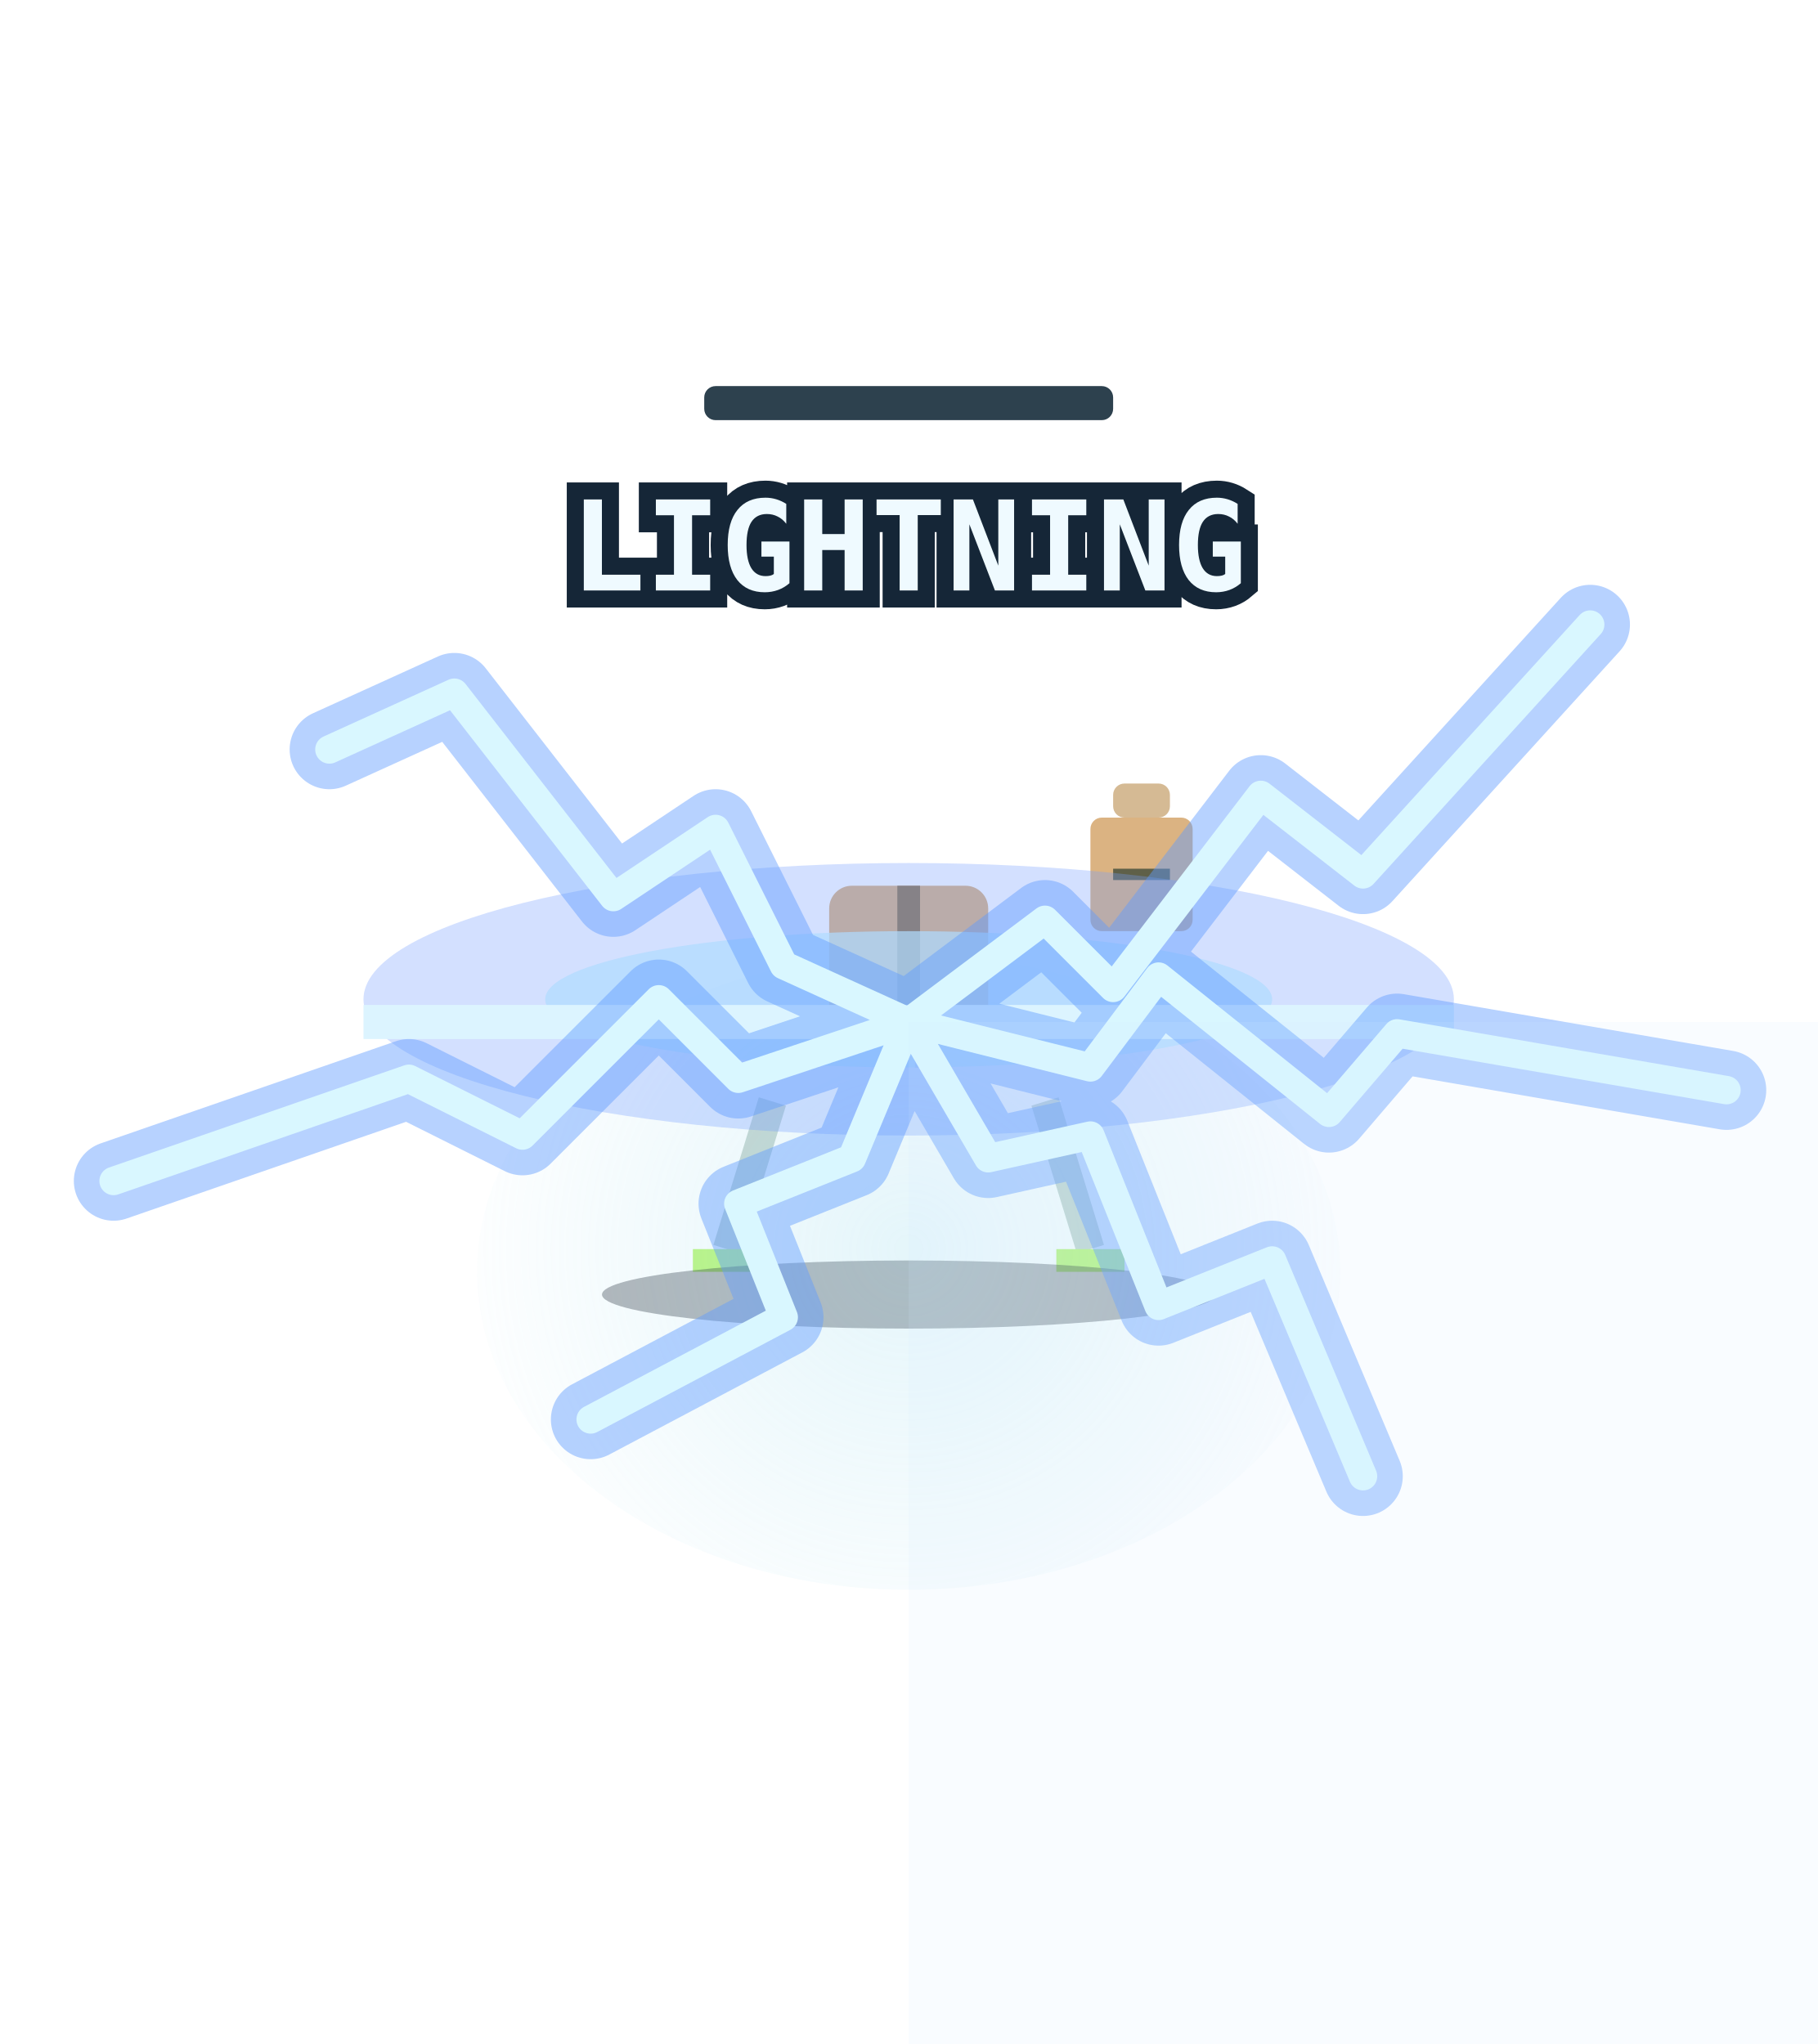
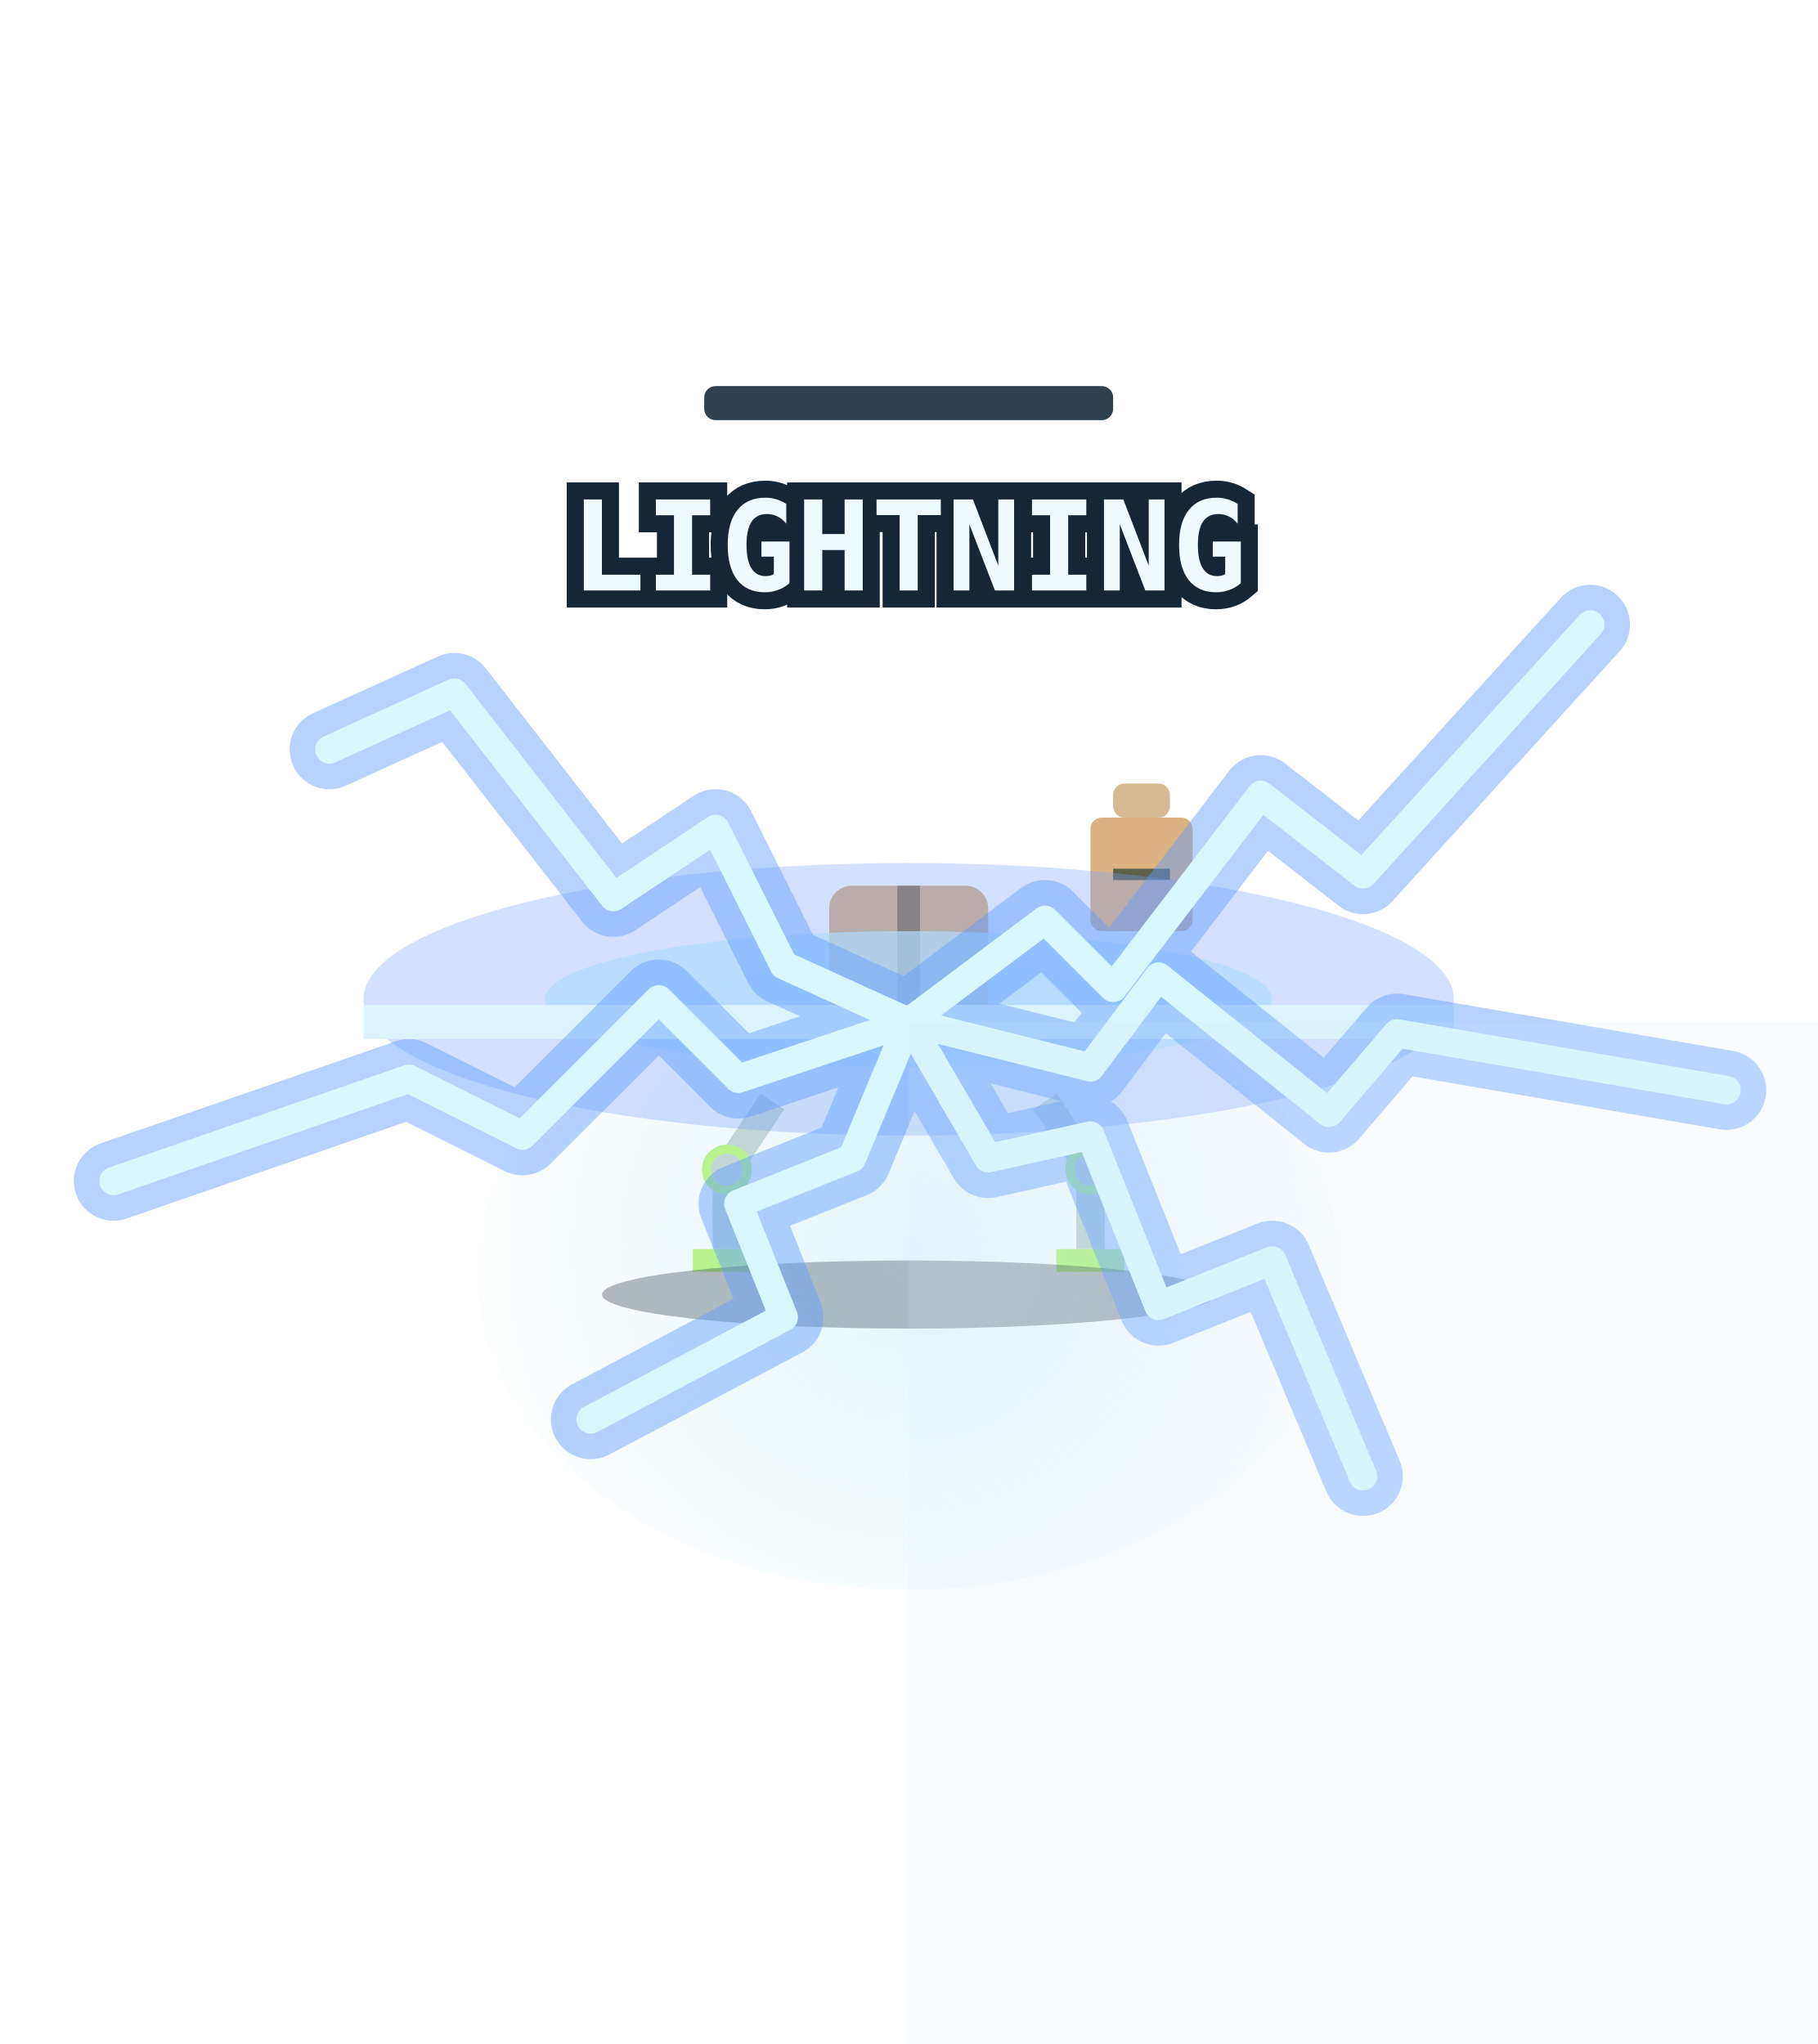
<svg xmlns="http://www.w3.org/2000/svg" viewBox="-80 -90 160 180" overflow="visible">
  <defs>
    <radialGradient id="thrust-glow" gradientUnits="userSpaceOnUse" fx="0" fy="20" cx="0" cy="20" r="43" fr="1">
      <stop offset="0" stop-color="#98daed40" />
      <stop offset="1" stop-color="#98daed00" />
    </radialGradient>
  </defs>
  <style>
    .zeta-tip[data-negative="true"] { fill: #ff8499; }
  </style>
  <g id="star-small">
    <rect width=".9" height=".9" fill="#d4cbea" />
  </g>
  <g id="star-large">
    <rect width="1.8" height="1.8" fill="#d4cbea" />
    <path d="M-3 .8H4 M.8 -3V4" fill="none" stroke="#cabce8" stroke-width=".5" />
  </g>
  <g id="gear" fill="none">
-     <path d="M-12 7L-16 20 M12 7L16 20" stroke="#c7d6d0" stroke-width="2.5" />
+     <path d="M-12 7L-16 13V20 M12 7L16 13V20" stroke="#c7d6d0" stroke-width="2.5" stroke-linejoin="round" />
+     <circle cx="-16" cy="13" r="1.8" fill="#c7d6d0" stroke="#bdf77d" stroke-width=".8" />
+     <circle cx="16" cy="13" r="1.8" fill="#c7d6d0" stroke="#bdf77d" stroke-width=".8" />
    <path d="M-19 21H-13 M13 21H19" stroke="#bdf77d" stroke-width="2" />
  </g>
  <g id="ship-shadow">
    <ellipse cy="24" rx="27" ry="3" fill="#151d2955" />
  </g>
  <g id="vertical-thrust">
    <ellipse cy="22" rx="38" ry="28" fill="url(#thrust-glow)" />
    <ellipse data-wave="0" fill="none" stroke="#98daed" />
    <ellipse data-wave="1" fill="none" stroke="#bdf77d" />
    <ellipse data-wave="2" fill="none" stroke="#98daed" />
    <ellipse data-wave="3" fill="none" stroke="#bdf77d" />
  </g>
  <g id="horizontal-thrust" fill="none" stroke="#98daed" stroke-width="1.5">
    <ellipse data-wave="0" />
    <ellipse data-wave="1" />
    <ellipse data-wave="2" />
  </g>
  <g id="carried-order" font-family="monospace" text-anchor="middle">
    <rect x="16" y="-18" width="9" height="10" rx="1" fill="#dbb382" />
    <rect x="18" y="-21" width="5" height="3" rx="1" fill="#d5ba94" />
    <path d="M18 -13H23" stroke="#5f6048" />
    <text class="zeta-tip" data-tip="" x="21" y="-30" fill="#c8f8a0" font-size="12" font-weight="bold" />
    <text data-destination="" y="-46" fill="#c8f8a0" font-size="9" />
  </g>
  <g id="waiting-order" font-family="monospace" text-anchor="middle">
    <rect x="-7" y="-12" width="14" height="14" rx="2" fill="#dbb382" />
    <path d="M0 -12V2" stroke="#8e754f" stroke-width="2" />
    <text class="zeta-tip" data-tip="" y="-22" fill="#bdf77d" font-size="12" font-weight="bold" />
    <text data-count="" y="15" fill="#e9d2af" font-size="9" />
  </g>
  <g id="service" font-family="monospace" text-anchor="middle">
    <g data-dwell="">
      <rect x="-18" y="-56" width="36" height="3" rx="1" fill="#2d414e" />
      <rect data-progress="" x="-18" y="-56" height="3" rx="1" fill="#bdf77d" />
    </g>
    <text data-refuel="" y="-66" fill="#98daed" font-size="10" font-weight="bold" />
  </g>
  <g id="particle" data-crash-colors="#ffd297,#ff918f,#dabaff" data-service-color="#bdf77d">
    <rect width="1" height="1" rx=".25" />
  </g>
  <g id="crash-message" font-family="monospace" text-anchor="middle">
    <text x="640" y="420" fill="#f4c2ce" font-size="22" font-weight="bold">SAUCER LOST</text>
    <text data-message="" x="640" y="449" fill="#c7b6d4" font-size="10" />
  </g>
  <g id="storm-rain">
    <path d="" fill="none" stroke="#70baff" stroke-width="1.4" stroke-linecap="round" />
  </g>
  <g id="lightning-bolt" fill="none" stroke-linejoin="round" stroke-linecap="round">
    <path d="" stroke="#769dff" stroke-width="14" opacity=".22" />
    <path d="" stroke="#92cfff" stroke-width="5" />
    <path d="" stroke="#f0fbff" stroke-width="2" />
  </g>
  <g id="lightning-warning">
    <ellipse cy="-2" rx="48" ry="12" fill="#749dff" opacity=".32" />
    <ellipse cy="-2" rx="32" ry="6" fill="#afdbff" opacity=".7" />
    <path d="M-48 0H48" stroke="#dcf4ff" stroke-width="3" />
    <text data-warning-label="" y="-38" fill="#effaff" stroke="#152637" stroke-width="3" paint-order="stroke" font-family="monospace" font-size="11" font-weight="bold" text-anchor="middle">LIGHTNING</text>
  </g>
  <g id="lightning-arcs" fill="none" stroke-linejoin="round" stroke-linecap="round">
    <path d="M0 0L12 -9L18 -3L31 -20L40 -13L60 -35 M0 0L16 4L22 -4L37 8L43 1L72 6 M0 0L7 12L16 10L22 25L32 21L40 40 M0 0L-11 -5L-17 -17L-26 -11L-40 -29L-51 -24 M0 0L-15 5L-22 -2L-34 10L-44 5L-70 14 M0 0L-5 12L-15 16L-11 26L-28 35" stroke="#5f9bff" stroke-width="7" opacity=".45" />
    <path d="M0 0L12 -9L18 -3L31 -20L40 -13L60 -35 M0 0L16 4L22 -4L37 8L43 1L72 6 M0 0L7 12L16 10L22 25L32 21L40 40 M0 0L-11 -5L-17 -17L-26 -11L-40 -29L-51 -24 M0 0L-15 5L-22 -2L-34 10L-44 5L-70 14 M0 0L-5 12L-15 16L-11 26L-28 35" stroke="#d9f7ff" stroke-width="2.5" />
  </g>
  <g id="lightning-flash">
    <rect x="0" y="0" width="1280" height="760" fill="#d2e8ff" opacity=".13" />
  </g>
</svg>
